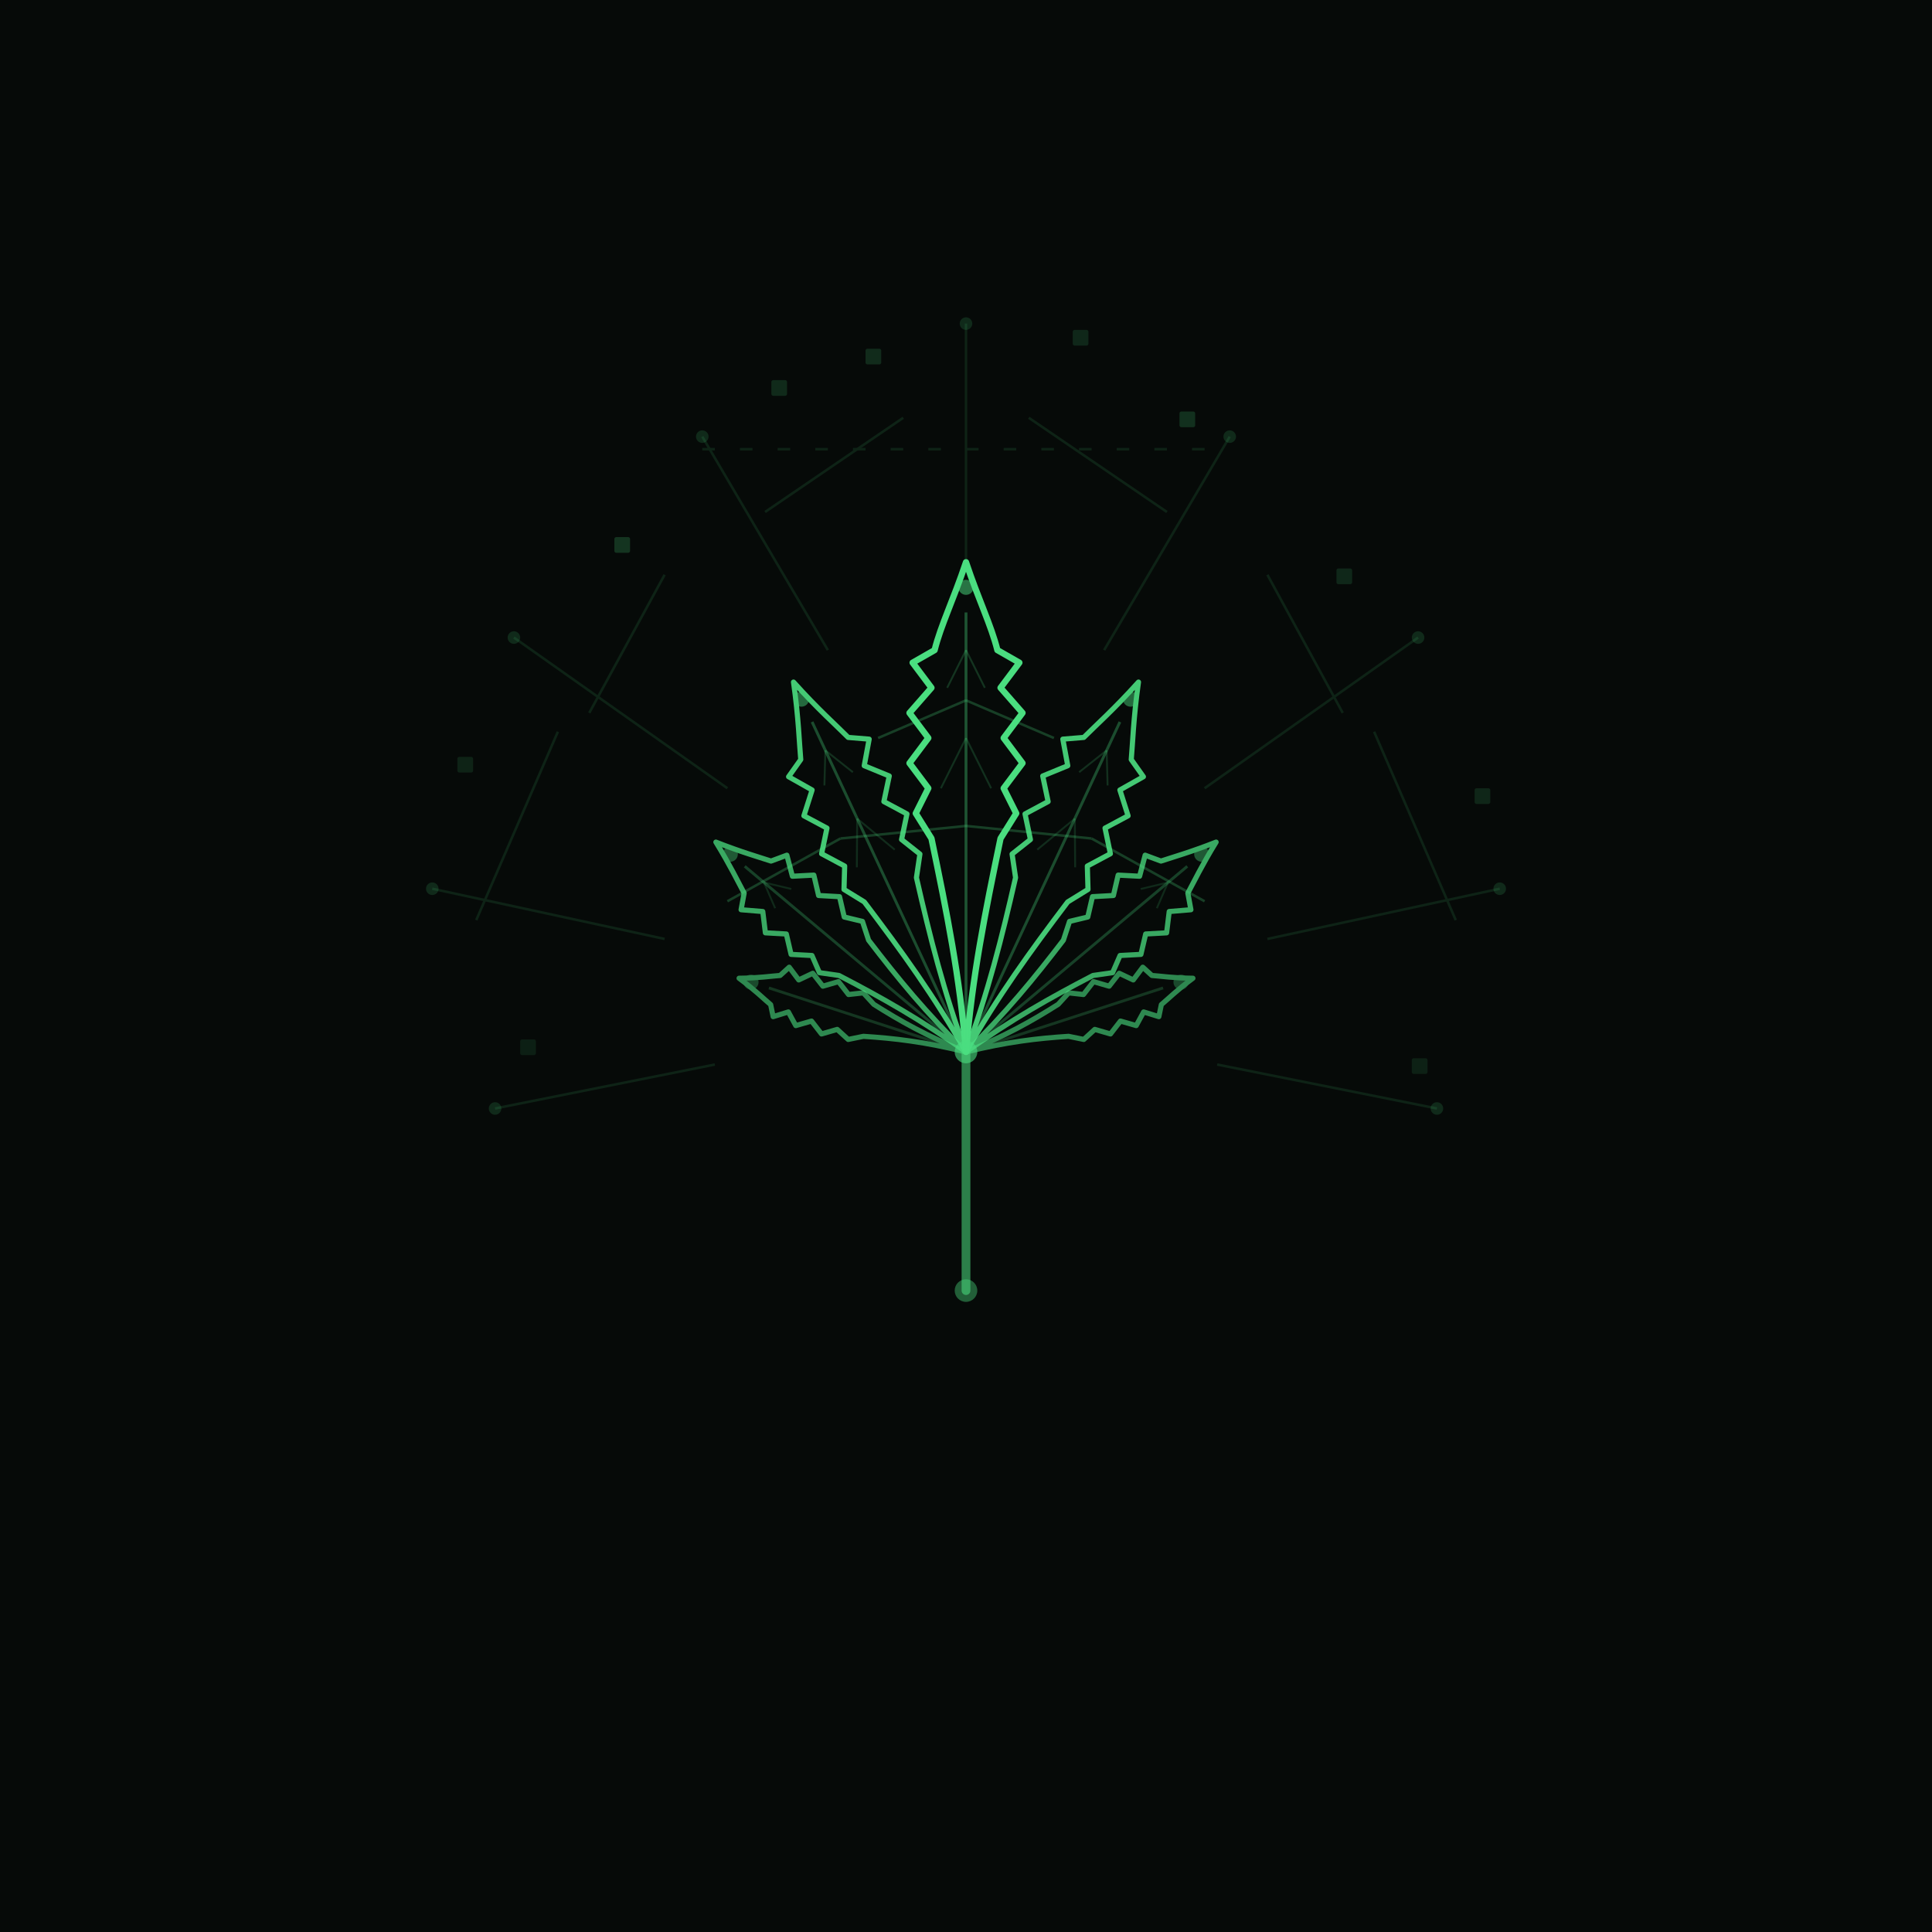
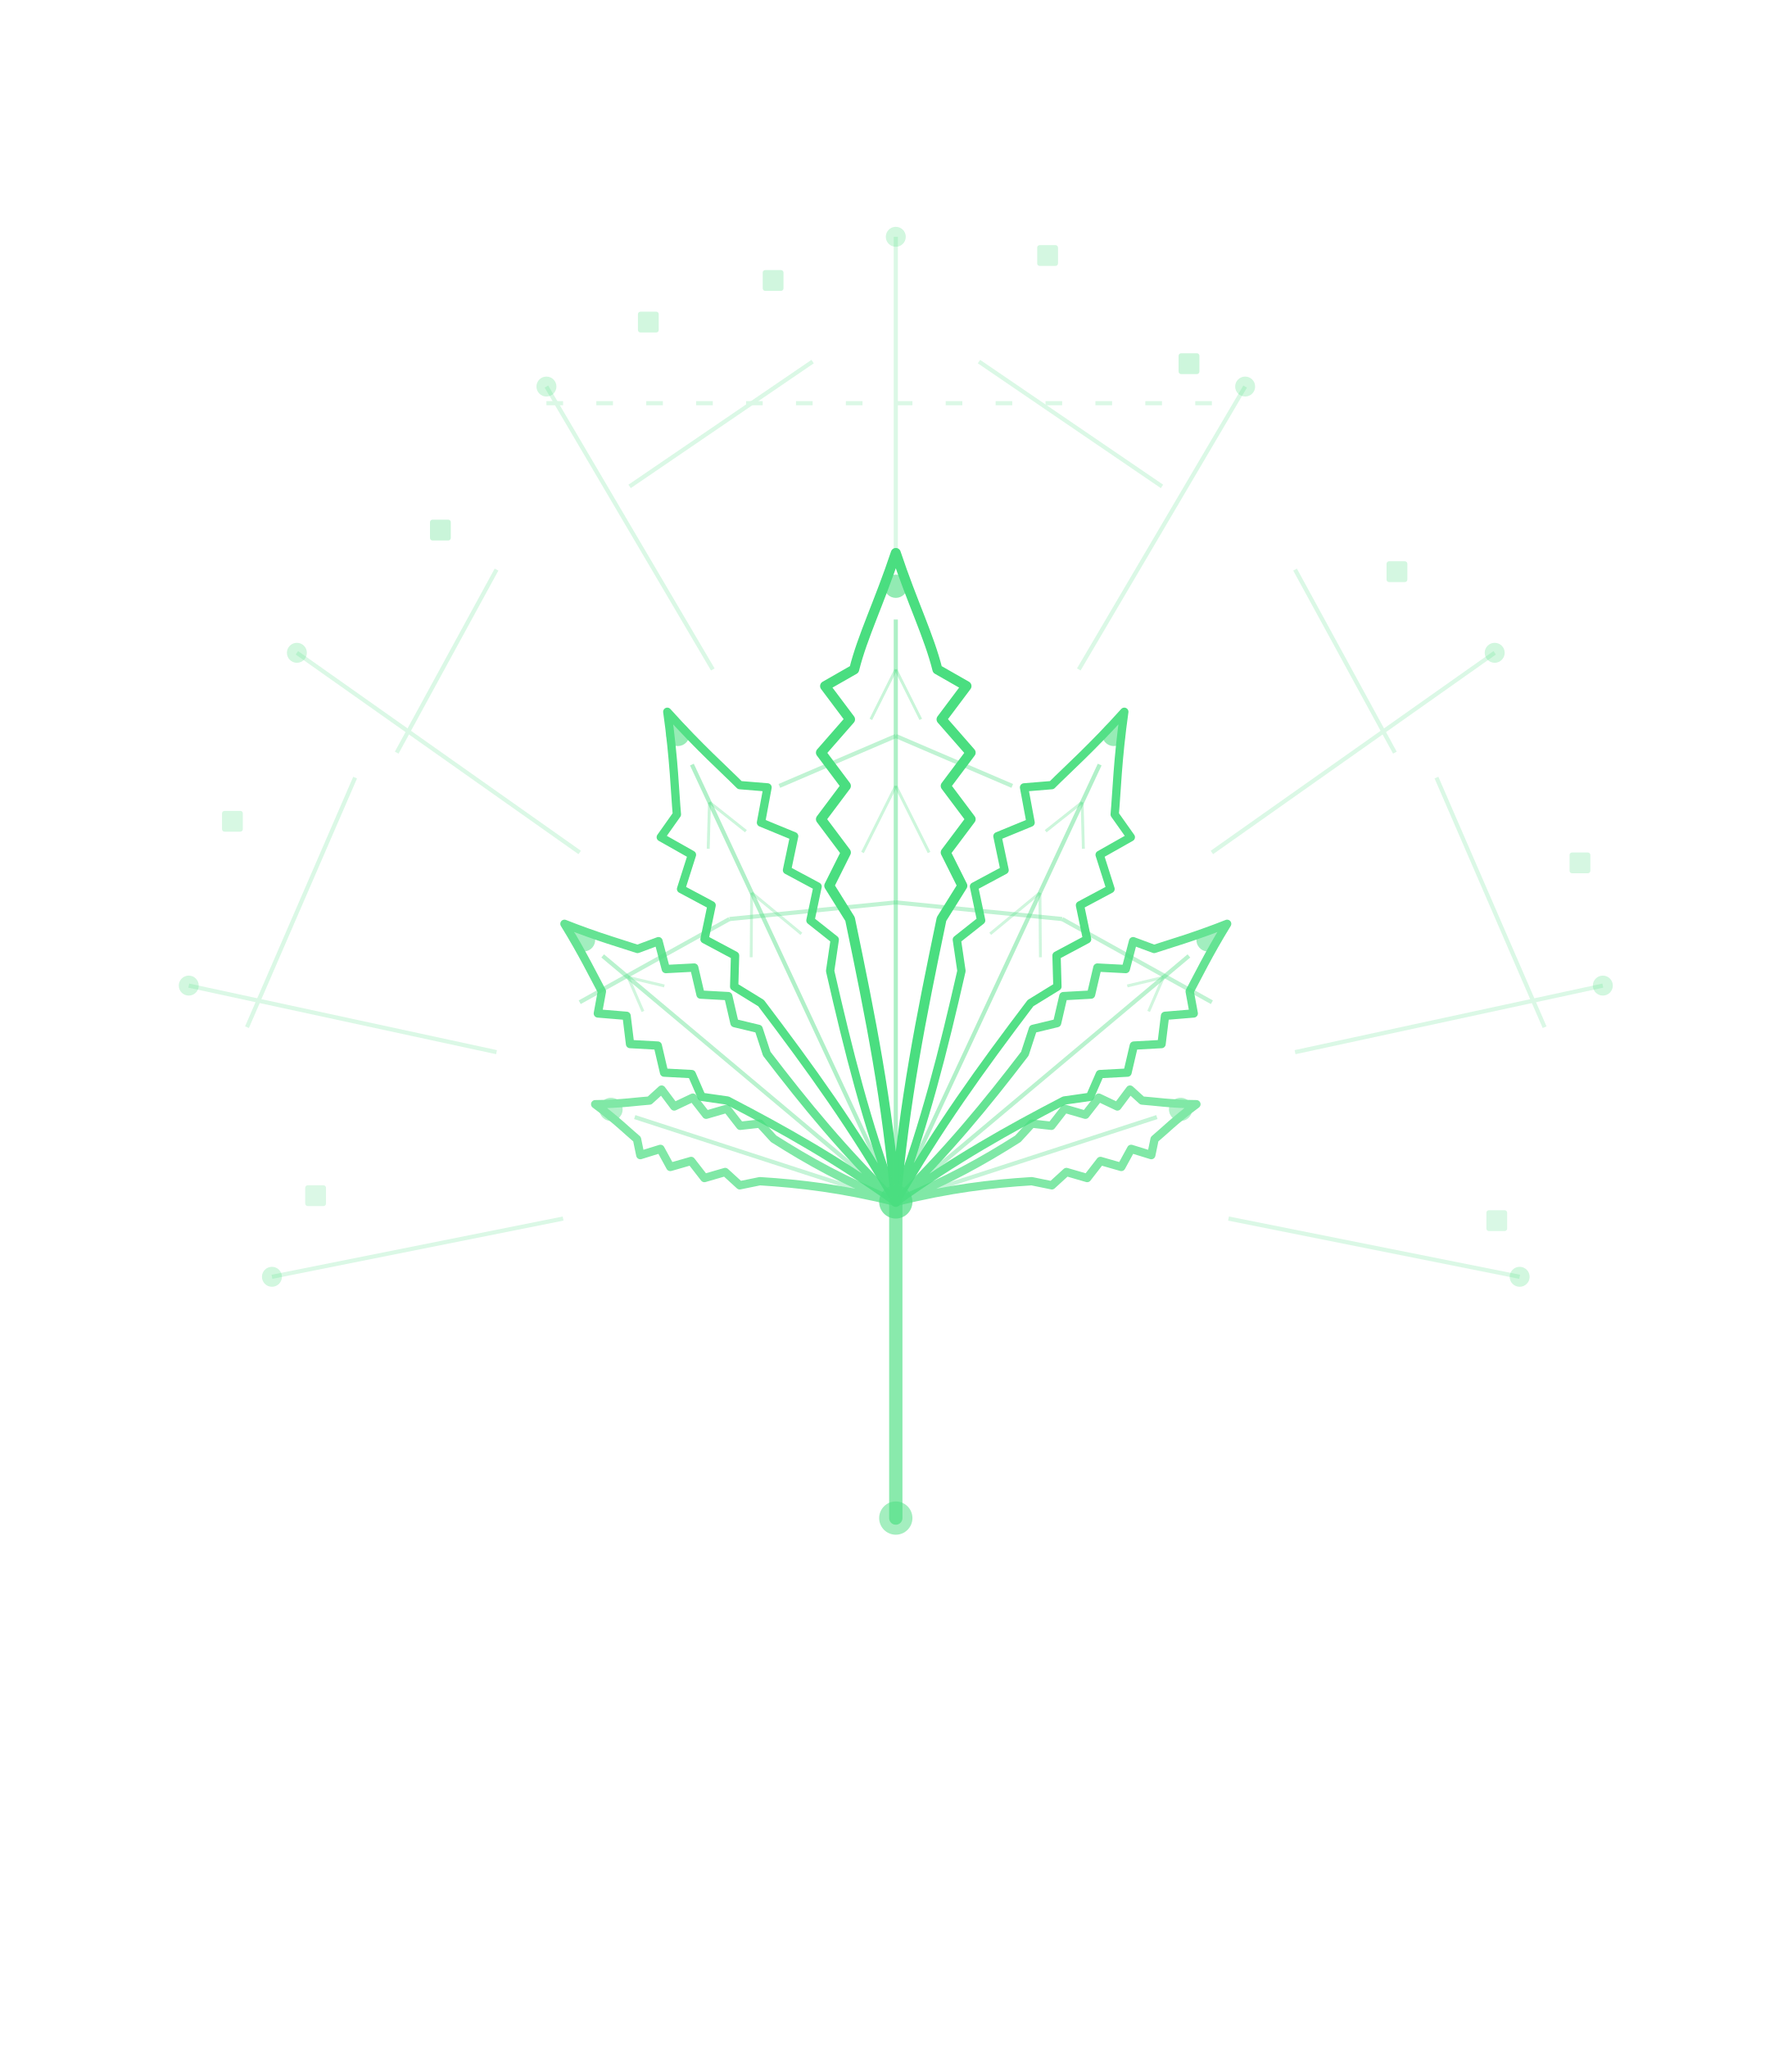
- <svg xmlns="http://www.w3.org/2000/svg" viewBox="0 0 400 400" width="400" height="400">
-   <rect width="400" height="400" fill="#060a08" />
-   <g transform="translate(200, 210) scale(1.3)">
-     <g stroke="#4ade80" stroke-width="0.4" opacity="0.12">
+ <svg xmlns="http://www.w3.org/2000/svg" viewBox="0 0 280 320">
+   <g transform="translate(140, 180) scale(1.3)">
+     <g stroke="#4ade80" stroke-width="0.5" opacity="0.2">
      <line x1="0" y1="-72" x2="0" y2="-110" />
      <line x1="-22" y1="-58" x2="-42" y2="-92" />
      <line x1="22" y1="-58" x2="42" y2="-92" />
      <line x1="-38" y1="-36" x2="-72" y2="-60" />
      <line x1="38" y1="-36" x2="72" y2="-60" />
      <line x1="-48" y1="-12" x2="-85" y2="-20" />
      <line x1="48" y1="-12" x2="85" y2="-20" />
      <line x1="-40" y1="8" x2="-75" y2="15" />
      <line x1="40" y1="8" x2="75" y2="15" />
      <line x1="-32" y1="-80" x2="-10" y2="-95" />
      <line x1="32" y1="-80" x2="10" y2="-95" />
      <line x1="-60" y1="-48" x2="-48" y2="-70" />
      <line x1="60" y1="-48" x2="48" y2="-70" />
      <line x1="-78" y1="-15" x2="-65" y2="-45" />
      <line x1="78" y1="-15" x2="65" y2="-45" />
      <line x1="-42" y1="-90" x2="42" y2="-90" stroke-dasharray="2 4" />
    </g>
-     <circle cx="0" cy="-110" r="1" fill="#4ade80" opacity="0.15" />
-     <circle cx="-42" cy="-92" r="1" fill="#4ade80" opacity="0.15" />
-     <circle cx="42" cy="-92" r="1" fill="#4ade80" opacity="0.15" />
-     <circle cx="-72" cy="-60" r="1" fill="#4ade80" opacity="0.15" />
-     <circle cx="72" cy="-60" r="1" fill="#4ade80" opacity="0.15" />
-     <circle cx="-85" cy="-20" r="1" fill="#4ade80" opacity="0.15" />
-     <circle cx="85" cy="-20" r="1" fill="#4ade80" opacity="0.15" />
-     <circle cx="-75" cy="15" r="1" fill="#4ade80" opacity="0.15" />
-     <circle cx="75" cy="15" r="1" fill="#4ade80" opacity="0.15" />
-     <rect x="-56" y="-76" width="2.5" height="2.5" fill="#4ade80" opacity="0.2" rx="0.3" />
-     <rect x="-31" y="-101" width="2.5" height="2.5" fill="#4ade80" opacity="0.15" rx="0.3" />
-     <rect x="34" y="-96" width="2.5" height="2.5" fill="#4ade80" opacity="0.18" rx="0.3" />
-     <rect x="59" y="-71" width="2.5" height="2.5" fill="#4ade80" opacity="0.14" rx="0.3" />
-     <rect x="-81" y="-41" width="2.5" height="2.5" fill="#4ade80" opacity="0.12" rx="0.3" />
-     <rect x="81" y="-36" width="2.5" height="2.5" fill="#4ade80" opacity="0.13" rx="0.3" />
-     <rect x="-71" y="4" width="2.5" height="2.5" fill="#4ade80" opacity="0.1" rx="0.3" />
-     <rect x="71" y="7" width="2.5" height="2.5" fill="#4ade80" opacity="0.11" rx="0.3" />
-     <rect x="-16" y="-106" width="2.5" height="2.5" fill="#4ade80" opacity="0.16" rx="0.3" />
-     <rect x="17" y="-109" width="2.5" height="2.5" fill="#4ade80" opacity="0.14" rx="0.3" />
+     <circle cx="0" cy="-110" r="1.2" fill="#4ade80" opacity="0.25" />
+     <circle cx="-42" cy="-92" r="1.2" fill="#4ade80" opacity="0.25" />
+     <circle cx="42" cy="-92" r="1.2" fill="#4ade80" opacity="0.25" />
+     <circle cx="-72" cy="-60" r="1.2" fill="#4ade80" opacity="0.25" />
+     <circle cx="72" cy="-60" r="1.2" fill="#4ade80" opacity="0.25" />
+     <circle cx="-85" cy="-20" r="1.2" fill="#4ade80" opacity="0.25" />
+     <circle cx="85" cy="-20" r="1.2" fill="#4ade80" opacity="0.25" />
+     <circle cx="-75" cy="15" r="1.2" fill="#4ade80" opacity="0.25" />
+     <circle cx="75" cy="15" r="1.2" fill="#4ade80" opacity="0.25" />
+     <rect x="-56" y="-76" width="2.5" height="2.5" fill="#4ade80" opacity="0.3" rx="0.3" />
+     <rect x="-31" y="-101" width="2.5" height="2.5" fill="#4ade80" opacity="0.25" rx="0.3" />
+     <rect x="34" y="-96" width="2.5" height="2.5" fill="#4ade80" opacity="0.28" rx="0.3" />
+     <rect x="59" y="-71" width="2.5" height="2.5" fill="#4ade80" opacity="0.24" rx="0.3" />
+     <rect x="-81" y="-41" width="2.5" height="2.5" fill="#4ade80" opacity="0.22" rx="0.3" />
+     <rect x="81" y="-36" width="2.5" height="2.5" fill="#4ade80" opacity="0.23" rx="0.3" />
+     <rect x="-71" y="4" width="2.5" height="2.5" fill="#4ade80" opacity="0.2" rx="0.3" />
+     <rect x="71" y="7" width="2.5" height="2.5" fill="#4ade80" opacity="0.21" rx="0.3" />
+     <rect x="-16" y="-106" width="2.5" height="2.5" fill="#4ade80" opacity="0.26" rx="0.3" />
+     <rect x="17" y="-109" width="2.5" height="2.5" fill="#4ade80" opacity="0.24" rx="0.3" />
    <g opacity="1">
-       <path d="M0,-72 C-2,-66 -4,-62 -5,-58 L-8.5,-56 L-5.5,-52 L-9,-48 L-6,-44 L-9,-40 L-6,-36 L-8,-32 L-5.5,-28 C-3,-16 -1,-6 0,6 C1,-6 3,-16 5.5,-28 L8,-32 L6,-36 L9,-40 L6,-44 L9,-48 L5.5,-52 L8.5,-56 L5,-58 C4,-62 2,-66 0,-72Z" fill="none" stroke="#4ade80" stroke-width="1" stroke-linejoin="round" />
-       <line x1="0" y1="-64" x2="0" y2="6" stroke="#4ade80" stroke-width="0.45" opacity="0.35" />
-       <line x1="-3" y1="-52" x2="0" y2="-58" stroke="#4ade80" stroke-width="0.3" opacity="0.2" />
-       <line x1="3" y1="-52" x2="0" y2="-58" stroke="#4ade80" stroke-width="0.3" opacity="0.2" />
-       <line x1="-4" y1="-36" x2="0" y2="-44" stroke="#4ade80" stroke-width="0.3" opacity="0.18" />
-       <line x1="4" y1="-36" x2="0" y2="-44" stroke="#4ade80" stroke-width="0.3" opacity="0.18" />
-       <circle cx="0" cy="-68" r="1.2" fill="#4ade80" opacity="0.5" />
+       <path d="M0,-72 C-2,-66 -4,-62 -5,-58 L-8.5,-56 L-5.5,-52 L-9,-48 L-6,-44 L-9,-40 L-6,-36 L-8,-32 L-5.5,-28 C-3,-16 -1,-6 0,6 C1,-6 3,-16 5.5,-28 L8,-32 L6,-36 L9,-40 L6,-44 L9,-48 L5.5,-52 L8.5,-56 L5,-58 C4,-62 2,-66 0,-72Z" fill="none" stroke="#4ade80" stroke-width="1.2" stroke-linejoin="round" />
+       <line x1="0" y1="-64" x2="0" y2="6" stroke="#4ade80" stroke-width="0.5" opacity="0.45" />
+       <line x1="-3" y1="-52" x2="0" y2="-58" stroke="#4ade80" stroke-width="0.35" opacity="0.3" />
+       <line x1="3" y1="-52" x2="0" y2="-58" stroke="#4ade80" stroke-width="0.35" opacity="0.3" />
+       <line x1="-4" y1="-36" x2="0" y2="-44" stroke="#4ade80" stroke-width="0.35" opacity="0.28" />
+       <line x1="4" y1="-36" x2="0" y2="-44" stroke="#4ade80" stroke-width="0.35" opacity="0.28" />
+       <circle cx="0" cy="-68" r="1.4" fill="#4ade80" opacity="0.6" />
    </g>
-     <g transform="rotate(-25, 0, 6)" opacity="0.9">
-       <path d="M0,-59 C-1.67,-53.5 -3.33,-49.67 -4.17,-47.33 L-7.08,-45.67 L-4.58,-42.17 L-7.5,-39 L-5,-35.67 L-7.5,-32.33 L-5,-29 L-6.67,-25.67 L-4.58,-22.5 C-2.5,-12.83 -0.83,-4.17 0,6 C0.83,-4.17 2.5,-12.83 4.58,-22.5 L6.67,-25.67 L5,-29 L7.5,-32.33 L5,-35.67 L7.5,-39 L4.58,-42.17 L7.08,-45.67 L4.17,-47.33 C3.33,-49.67 1.67,-53.5 0,-59Z" fill="none" stroke="#4ade80" stroke-width="0.82" stroke-linejoin="round" />
-       <line x1="0" y1="-52" x2="0" y2="6" stroke="#4ade80" stroke-width="0.45" opacity="0.35" />
-       <line x1="-2.5" y1="-42" x2="0" y2="-47" stroke="#4ade80" stroke-width="0.3" opacity="0.2" />
-       <line x1="2.5" y1="-42" x2="0" y2="-47" stroke="#4ade80" stroke-width="0.3" opacity="0.2" />
-       <line x1="-3.33" y1="-28" x2="0" y2="-35" stroke="#4ade80" stroke-width="0.3" opacity="0.18" />
-       <line x1="3.33" y1="-28" x2="0" y2="-35" stroke="#4ade80" stroke-width="0.3" opacity="0.18" />
-       <circle cx="0" cy="-56" r="1.2" fill="#4ade80" opacity="0.5" />
+     <g transform="rotate(-25, 0, 6)" opacity="0.95">
+       <path d="M0,-59 C-1.67,-53.5 -3.33,-49.67 -4.17,-47.33 L-7.08,-45.67 L-4.58,-42.17 L-7.5,-39 L-5,-35.67 L-7.5,-32.33 L-5,-29 L-6.67,-25.67 L-4.58,-22.5 C-2.5,-12.83 -0.83,-4.17 0,6 C0.83,-4.17 2.5,-12.83 4.58,-22.5 L6.67,-25.67 L5,-29 L7.5,-32.33 L5,-35.67 L7.5,-39 L4.58,-42.17 L7.08,-45.67 L4.17,-47.33 C3.33,-49.67 1.67,-53.5 0,-59Z" fill="none" stroke="#4ade80" stroke-width="1" stroke-linejoin="round" />
+       <line x1="0" y1="-52" x2="0" y2="6" stroke="#4ade80" stroke-width="0.5" opacity="0.45" />
+       <line x1="-2.5" y1="-42" x2="0" y2="-47" stroke="#4ade80" stroke-width="0.35" opacity="0.3" />
+       <line x1="2.5" y1="-42" x2="0" y2="-47" stroke="#4ade80" stroke-width="0.35" opacity="0.3" />
+       <line x1="-3.33" y1="-28" x2="0" y2="-35" stroke="#4ade80" stroke-width="0.35" opacity="0.28" />
+       <line x1="3.33" y1="-28" x2="0" y2="-35" stroke="#4ade80" stroke-width="0.35" opacity="0.28" />
+       <circle cx="0" cy="-56" r="1.4" fill="#4ade80" opacity="0.6" />
    </g>
-     <g transform="rotate(25, 0, 6)" opacity="0.9">
-       <path d="M0,-59 C-1.67,-53.5 -3.33,-49.67 -4.17,-47.33 L-7.08,-45.67 L-4.58,-42.17 L-7.5,-39 L-5,-35.67 L-7.5,-32.33 L-5,-29 L-6.67,-25.67 L-4.58,-22.5 C-2.5,-12.83 -0.83,-4.17 0,6 C0.83,-4.17 2.5,-12.83 4.58,-22.5 L6.67,-25.67 L5,-29 L7.5,-32.33 L5,-35.67 L7.5,-39 L4.58,-42.17 L7.08,-45.67 L4.17,-47.33 C3.33,-49.67 1.67,-53.5 0,-59Z" fill="none" stroke="#4ade80" stroke-width="0.82" stroke-linejoin="round" />
-       <line x1="0" y1="-52" x2="0" y2="6" stroke="#4ade80" stroke-width="0.45" opacity="0.35" />
-       <line x1="-2.5" y1="-42" x2="0" y2="-47" stroke="#4ade80" stroke-width="0.3" opacity="0.2" />
-       <line x1="2.5" y1="-42" x2="0" y2="-47" stroke="#4ade80" stroke-width="0.3" opacity="0.2" />
-       <line x1="-3.33" y1="-28" x2="0" y2="-35" stroke="#4ade80" stroke-width="0.3" opacity="0.18" />
-       <line x1="3.33" y1="-28" x2="0" y2="-35" stroke="#4ade80" stroke-width="0.3" opacity="0.18" />
-       <circle cx="0" cy="-56" r="1.2" fill="#4ade80" opacity="0.5" />
+     <g transform="rotate(25, 0, 6)" opacity="0.95">
+       <path d="M0,-59 C-1.67,-53.5 -3.33,-49.67 -4.17,-47.33 L-7.08,-45.67 L-4.58,-42.17 L-7.5,-39 L-5,-35.67 L-7.5,-32.33 L-5,-29 L-6.67,-25.67 L-4.58,-22.5 C-2.5,-12.83 -0.83,-4.17 0,6 C0.83,-4.17 2.5,-12.83 4.58,-22.5 L6.67,-25.67 L5,-29 L7.5,-32.33 L5,-35.67 L7.5,-39 L4.58,-42.17 L7.08,-45.67 L4.17,-47.33 C3.33,-49.67 1.67,-53.5 0,-59Z" fill="none" stroke="#4ade80" stroke-width="1" stroke-linejoin="round" />
+       <line x1="0" y1="-52" x2="0" y2="6" stroke="#4ade80" stroke-width="0.5" opacity="0.45" />
+       <line x1="-2.5" y1="-42" x2="0" y2="-47" stroke="#4ade80" stroke-width="0.35" opacity="0.3" />
+       <line x1="2.5" y1="-42" x2="0" y2="-47" stroke="#4ade80" stroke-width="0.35" opacity="0.3" />
+       <line x1="-3.33" y1="-28" x2="0" y2="-35" stroke="#4ade80" stroke-width="0.35" opacity="0.28" />
+       <line x1="3.33" y1="-28" x2="0" y2="-35" stroke="#4ade80" stroke-width="0.35" opacity="0.28" />
+       <circle cx="0" cy="-56" r="1.4" fill="#4ade80" opacity="0.6" />
    </g>
-     <g transform="rotate(-50, 0, 6)" opacity="0.75">
-       <path d="M0,-46 C-1.33,-42 -2.67,-39 -3.33,-37.33 L-5.67,-36 L-3.67,-33.17 L-6,-30.67 L-4,-28 L-6,-25.33 L-4,-22.67 L-5.33,-20 L-3.67,-17.33 C-2,-9.83 -0.67,-2.83 0,6 C0.67,-2.83 2,-9.83 3.67,-17.33 L5.33,-20 L4,-22.67 L6,-25.33 L4,-28 L6,-30.67 L3.67,-33.17 L5.67,-36 L3.33,-37.33 C2.67,-39 1.33,-42 0,-46Z" fill="none" stroke="#4ade80" stroke-width="0.82" stroke-linejoin="round" />
-       <line x1="0" y1="-40" x2="0" y2="6" stroke="#4ade80" stroke-width="0.45" opacity="0.35" />
-       <line x1="-2" y1="-32" x2="0" y2="-36" stroke="#4ade80" stroke-width="0.3" opacity="0.2" />
-       <line x1="2" y1="-32" x2="0" y2="-36" stroke="#4ade80" stroke-width="0.3" opacity="0.2" />
-       <circle cx="0" cy="-43" r="1.2" fill="#4ade80" opacity="0.5" />
+     <g transform="rotate(-50, 0, 6)" opacity="0.85">
+       <path d="M0,-46 C-1.33,-42 -2.67,-39 -3.33,-37.33 L-5.67,-36 L-3.67,-33.17 L-6,-30.67 L-4,-28 L-6,-25.33 L-4,-22.67 L-5.33,-20 L-3.67,-17.33 C-2,-9.83 -0.67,-2.83 0,6 C0.67,-2.83 2,-9.83 3.67,-17.33 L5.33,-20 L4,-22.67 L6,-25.33 L4,-28 L6,-30.67 L3.67,-33.17 L5.67,-36 L3.33,-37.33 C2.67,-39 1.33,-42 0,-46Z" fill="none" stroke="#4ade80" stroke-width="1" stroke-linejoin="round" />
+       <line x1="0" y1="-40" x2="0" y2="6" stroke="#4ade80" stroke-width="0.5" opacity="0.45" />
+       <line x1="-2" y1="-32" x2="0" y2="-36" stroke="#4ade80" stroke-width="0.35" opacity="0.3" />
+       <line x1="2" y1="-32" x2="0" y2="-36" stroke="#4ade80" stroke-width="0.35" opacity="0.3" />
+       <circle cx="0" cy="-43" r="1.4" fill="#4ade80" opacity="0.6" />
    </g>
-     <g transform="rotate(50, 0, 6)" opacity="0.75">
-       <path d="M0,-46 C-1.33,-42 -2.67,-39 -3.33,-37.33 L-5.67,-36 L-3.67,-33.17 L-6,-30.67 L-4,-28 L-6,-25.33 L-4,-22.67 L-5.33,-20 L-3.67,-17.33 C-2,-9.83 -0.67,-2.83 0,6 C0.67,-2.83 2,-9.83 3.67,-17.33 L5.33,-20 L4,-22.67 L6,-25.33 L4,-28 L6,-30.67 L3.67,-33.17 L5.67,-36 L3.33,-37.33 C2.67,-39 1.33,-42 0,-46Z" fill="none" stroke="#4ade80" stroke-width="0.82" stroke-linejoin="round" />
-       <line x1="0" y1="-40" x2="0" y2="6" stroke="#4ade80" stroke-width="0.45" opacity="0.35" />
-       <line x1="-2" y1="-32" x2="0" y2="-36" stroke="#4ade80" stroke-width="0.3" opacity="0.2" />
-       <line x1="2" y1="-32" x2="0" y2="-36" stroke="#4ade80" stroke-width="0.3" opacity="0.2" />
-       <circle cx="0" cy="-43" r="1.2" fill="#4ade80" opacity="0.5" />
+     <g transform="rotate(50, 0, 6)" opacity="0.85">
+       <path d="M0,-46 C-1.33,-42 -2.67,-39 -3.33,-37.33 L-5.67,-36 L-3.67,-33.17 L-6,-30.67 L-4,-28 L-6,-25.33 L-4,-22.67 L-5.33,-20 L-3.67,-17.33 C-2,-9.83 -0.67,-2.83 0,6 C0.67,-2.83 2,-9.83 3.67,-17.33 L5.33,-20 L4,-22.67 L6,-25.33 L4,-28 L6,-30.67 L3.67,-33.17 L5.67,-36 L3.33,-37.33 C2.67,-39 1.33,-42 0,-46Z" fill="none" stroke="#4ade80" stroke-width="1" stroke-linejoin="round" />
+       <line x1="0" y1="-40" x2="0" y2="6" stroke="#4ade80" stroke-width="0.5" opacity="0.45" />
+       <line x1="-2" y1="-32" x2="0" y2="-36" stroke="#4ade80" stroke-width="0.35" opacity="0.3" />
+       <line x1="2" y1="-32" x2="0" y2="-36" stroke="#4ade80" stroke-width="0.35" opacity="0.3" />
+       <circle cx="0" cy="-43" r="1.4" fill="#4ade80" opacity="0.6" />
    </g>
-     <g transform="rotate(-72, 0, 6)" opacity="0.6">
-       <path d="M0,-32 C-0.97,-29.08 -1.95,-27.15 -2.44,-25.92 L-4.14,-24.95 L-2.68,-22.88 L-4.38,-21.08 L-2.92,-18.92 L-4.38,-16.77 L-2.92,-14.62 L-3.9,-12.46 L-2.68,-10.31 C-1.46,-5.54 -0.49,-0.77 0,6 C0.49,-0.77 1.46,-5.54 2.68,-10.31 L3.9,-12.46 L2.92,-14.62 L4.38,-16.77 L2.92,-18.92 L4.38,-21.08 L2.68,-22.88 L4.14,-24.95 L2.44,-25.92 C1.95,-27.15 0.97,-29.08 0,-32Z" fill="none" stroke="#4ade80" stroke-width="0.82" stroke-linejoin="round" />
-       <line x1="0" y1="-27" x2="0" y2="6" stroke="#4ade80" stroke-width="0.45" opacity="0.35" />
-       <circle cx="0" cy="-30" r="1.2" fill="#4ade80" opacity="0.5" />
+     <g transform="rotate(-72, 0, 6)" opacity="0.7">
+       <path d="M0,-32 C-0.97,-29.08 -1.95,-27.15 -2.44,-25.92 L-4.14,-24.95 L-2.68,-22.88 L-4.38,-21.08 L-2.92,-18.92 L-4.38,-16.77 L-2.92,-14.62 L-3.9,-12.46 L-2.68,-10.31 C-1.46,-5.54 -0.49,-0.77 0,6 C0.49,-0.77 1.46,-5.54 2.68,-10.31 L3.9,-12.46 L2.92,-14.62 L4.38,-16.77 L2.92,-18.92 L4.38,-21.08 L2.68,-22.88 L4.14,-24.95 L2.44,-25.92 C1.95,-27.15 0.97,-29.08 0,-32Z" fill="none" stroke="#4ade80" stroke-width="1" stroke-linejoin="round" />
+       <line x1="0" y1="-27" x2="0" y2="6" stroke="#4ade80" stroke-width="0.5" opacity="0.45" />
+       <circle cx="0" cy="-30" r="1.4" fill="#4ade80" opacity="0.6" />
    </g>
-     <g transform="rotate(72, 0, 6)" opacity="0.6">
-       <path d="M0,-32 C-0.97,-29.08 -1.95,-27.15 -2.44,-25.92 L-4.14,-24.95 L-2.68,-22.88 L-4.38,-21.08 L-2.92,-18.92 L-4.38,-16.77 L-2.92,-14.62 L-3.9,-12.46 L-2.68,-10.31 C-1.46,-5.54 -0.49,-0.77 0,6 C0.49,-0.77 1.46,-5.54 2.68,-10.31 L3.9,-12.46 L2.92,-14.62 L4.38,-16.77 L2.92,-18.92 L4.38,-21.08 L2.68,-22.88 L4.14,-24.95 L2.44,-25.92 C1.95,-27.15 0.97,-29.08 0,-32Z" fill="none" stroke="#4ade80" stroke-width="0.82" stroke-linejoin="round" />
-       <line x1="0" y1="-27" x2="0" y2="6" stroke="#4ade80" stroke-width="0.45" opacity="0.35" />
-       <circle cx="0" cy="-30" r="1.2" fill="#4ade80" opacity="0.5" />
+     <g transform="rotate(72, 0, 6)" opacity="0.7">
+       <path d="M0,-32 C-0.97,-29.08 -1.95,-27.15 -2.44,-25.92 L-4.14,-24.95 L-2.68,-22.88 L-4.38,-21.08 L-2.92,-18.92 L-4.38,-16.77 L-2.92,-14.62 L-3.9,-12.46 L-2.68,-10.31 C-1.46,-5.54 -0.49,-0.77 0,6 C0.49,-0.77 1.46,-5.54 2.68,-10.31 L3.9,-12.46 L2.92,-14.62 L4.38,-16.77 L2.92,-18.92 L4.38,-21.08 L2.68,-22.88 L4.14,-24.95 L2.44,-25.92 C1.95,-27.15 0.97,-29.08 0,-32Z" fill="none" stroke="#4ade80" stroke-width="1" stroke-linejoin="round" />
+       <line x1="0" y1="-27" x2="0" y2="6" stroke="#4ade80" stroke-width="0.5" opacity="0.45" />
+       <circle cx="0" cy="-30" r="1.4" fill="#4ade80" opacity="0.6" />
    </g>
-     <g stroke="#4ade80" stroke-width="0.4" opacity="0.25">
+     <g stroke="#4ade80" stroke-width="0.5" opacity="0.35">
      <line x1="0" y1="-30" x2="-20" y2="-28" />
      <line x1="0" y1="-30" x2="20" y2="-28" />
      <line x1="-20" y1="-28" x2="-38" y2="-18" />
      <line x1="20" y1="-28" x2="38" y2="-18" />
      <line x1="0" y1="-50" x2="-14" y2="-44" />
      <line x1="0" y1="-50" x2="14" y2="-44" />
    </g>
-     <circle cx="0" cy="6" r="1.8" fill="#4ade80" opacity="0.6" />
-     <line x1="0" y1="6" x2="0" y2="44" stroke="#4ade80" stroke-width="1.4" stroke-linecap="round" opacity="0.55" />
-     <circle cx="0" cy="44" r="1.8" fill="#4ade80" opacity="0.4" />
+     <circle cx="0" cy="6" r="2" fill="#4ade80" opacity="0.7" />
+     <line x1="0" y1="6" x2="0" y2="44" stroke="#4ade80" stroke-width="1.6" stroke-linecap="round" opacity="0.65" />
+     <circle cx="0" cy="44" r="2" fill="#4ade80" opacity="0.5" />
  </g>
</svg>
